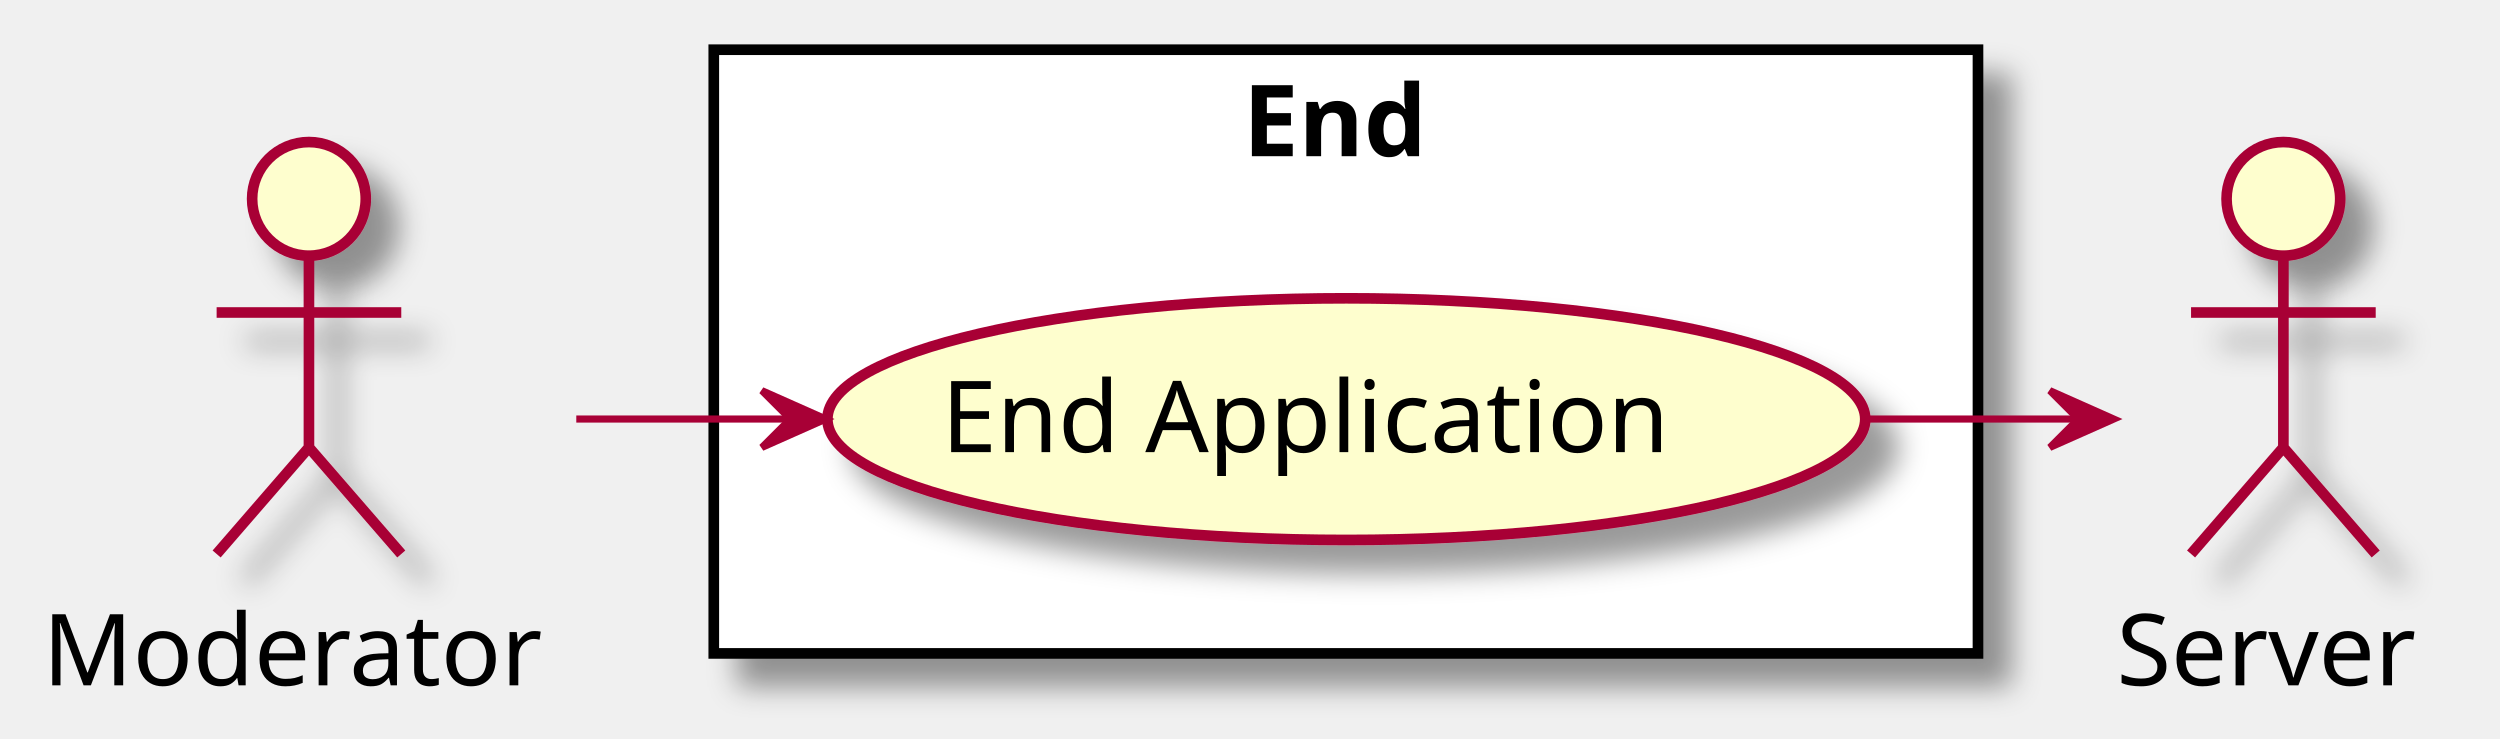
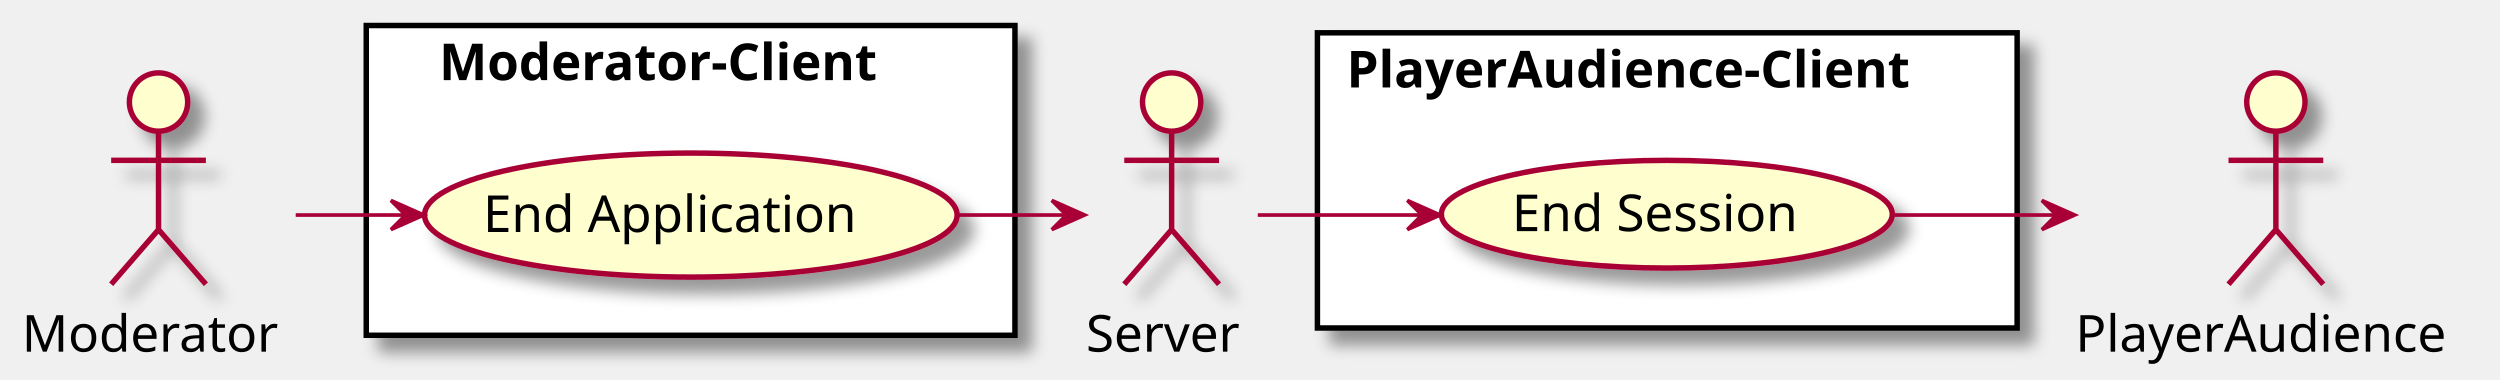
- <svg xmlns="http://www.w3.org/2000/svg" contentScriptType="application/ecmascript" contentStyleType="text/css" height="104px" preserveAspectRatio="none" style="width:352px;height:104px;" version="1.1" viewBox="0 0 352 104" width="352px" zoomAndPan="magnify">
+ <svg xmlns="http://www.w3.org/2000/svg" contentScriptType="application/ecmascript" contentStyleType="text/css" height="104px" preserveAspectRatio="none" style="width:686px;height:104px;" version="1.1" viewBox="0 0 686 104" width="686px" zoomAndPan="magnify">
  <defs>
-     <filter height="300%" id="f1fth1ph7h7axd" width="300%" x="-1" y="-1">
+     <filter height="300%" id="f74olpnsg4tkg" width="300%" x="-1" y="-1">
      <feGaussianBlur result="blurOut" stdDeviation="2.0" />
      <feColorMatrix in="blurOut" result="blurOut2" type="matrix" values="0 0 0 0 0 0 0 0 0 0 0 0 0 0 0 0 0 0 .4 0" />
      <feOffset dx="4.0" dy="4.0" in="blurOut2" result="blurOut3" />
      <feBlend in="SourceGraphic" in2="blurOut3" mode="normal" />
    </filter>
  </defs>
  <g>
-     <rect fill="#FFFFFF" filter="url(#f1fth1ph7h7axd)" height="85" style="stroke: #000000; stroke-width: 1.5;" width="178" x="100.5" y="7" />
-     <text fill="#000000" font-family="sans-serif" font-size="14" font-weight="bold" lengthAdjust="spacingAndGlyphs" textLength="29" x="175" y="21.995">End</text>
-     <ellipse cx="189.564" cy="59.013" fill="#FEFECE" filter="url(#f1fth1ph7h7axd)" rx="73.064" ry="17.013" style="stroke: #A80036; stroke-width: 1.5;" />
+     <rect fill="#FFFFFF" filter="url(#f74olpnsg4tkg)" height="85" style="stroke: #000000; stroke-width: 1.5;" width="178" x="100.5" y="7" />
+     <text fill="#000000" font-family="sans-serif" font-size="14" font-weight="bold" lengthAdjust="spacingAndGlyphs" textLength="138" x="120.5" y="21.995">Moderator-Client</text>
+     <rect fill="#FFFFFF" filter="url(#f74olpnsg4tkg)" height="81" style="stroke: #000000; stroke-width: 1.5;" width="192" x="361.5" y="9" />
+     <text fill="#000000" font-family="sans-serif" font-size="14" font-weight="bold" lengthAdjust="spacingAndGlyphs" textLength="176" x="369.5" y="23.995">PlayerAudience-Client</text>
+     <ellipse cx="189.564" cy="59.013" fill="#FEFECE" filter="url(#f74olpnsg4tkg)" rx="73.064" ry="17.013" style="stroke: #A80036; stroke-width: 1.5;" />
    <text fill="#000000" font-family="sans-serif" font-size="14" lengthAdjust="spacingAndGlyphs" textLength="114" x="132.564" y="63.661">End Application</text>
-     <ellipse cx="43.5" cy="28" fill="#FEFECE" filter="url(#f1fth1ph7h7axd)" rx="8" ry="8" style="stroke: #A80036; stroke-width: 1.5;" />
-     <path d="M43.5,36 L43.5,63 M30.5,44 L56.5,44 M43.5,63 L30.5,78 M43.5,63 L56.5,78 " fill="none" filter="url(#f1fth1ph7h7axd)" style="stroke: #A80036; stroke-width: 1.5;" />
+     <ellipse cx="457.374" cy="58.775" fill="#FEFECE" filter="url(#f74olpnsg4tkg)" rx="61.874" ry="14.775" style="stroke: #A80036; stroke-width: 1.5;" />
+     <text fill="#000000" font-family="sans-serif" font-size="14" lengthAdjust="spacingAndGlyphs" textLength="85" x="414.874" y="63.423">End Session</text>
+     <ellipse cx="43.5" cy="28" fill="#FEFECE" filter="url(#f74olpnsg4tkg)" rx="8" ry="8" style="stroke: #A80036; stroke-width: 1.5;" />
+     <path d="M43.5,36 L43.5,63 M30.5,44 L56.5,44 M43.5,63 L30.5,78 M43.5,63 L56.5,78 " fill="none" filter="url(#f74olpnsg4tkg)" style="stroke: #A80036; stroke-width: 1.5;" />
    <text fill="#000000" font-family="sans-serif" font-size="14" lengthAdjust="spacingAndGlyphs" textLength="75" x="6" y="96.495">Moderator</text>
-     <ellipse cx="321.5" cy="28" fill="#FEFECE" filter="url(#f1fth1ph7h7axd)" rx="8" ry="8" style="stroke: #A80036; stroke-width: 1.5;" />
-     <path d="M321.5,36 L321.5,63 M308.5,44 L334.5,44 M321.5,63 L308.5,78 M321.5,63 L334.5,78 " fill="none" filter="url(#f1fth1ph7h7axd)" style="stroke: #A80036; stroke-width: 1.5;" />
+     <ellipse cx="321.5" cy="28" fill="#FEFECE" filter="url(#f74olpnsg4tkg)" rx="8" ry="8" style="stroke: #A80036; stroke-width: 1.5;" />
+     <path d="M321.5,36 L321.5,63 M308.5,44 L334.5,44 M321.5,63 L308.5,78 M321.5,63 L334.5,78 " fill="none" filter="url(#f74olpnsg4tkg)" style="stroke: #A80036; stroke-width: 1.5;" />
    <text fill="#000000" font-family="sans-serif" font-size="14" lengthAdjust="spacingAndGlyphs" textLength="47" x="298" y="96.495">Server</text>
-     <path d="M81.141,59 C91.113,59 101.085,59 111.058,59 " fill="none" id="b-to-a" style="stroke: #A80036; stroke-width: 1.0;" />
+     <ellipse cx="624.5" cy="28" fill="#FEFECE" filter="url(#f74olpnsg4tkg)" rx="8" ry="8" style="stroke: #A80036; stroke-width: 1.5;" />
+     <path d="M624.5,36 L624.5,63 M611.5,44 L637.5,44 M624.5,63 L611.5,78 M624.5,63 L637.5,78 " fill="none" filter="url(#f74olpnsg4tkg)" style="stroke: #A80036; stroke-width: 1.5;" />
+     <text fill="#000000" font-family="sans-serif" font-size="14" lengthAdjust="spacingAndGlyphs" textLength="110" x="569.5" y="96.495">PlayerAudience</text>
+     <path d="M81.141,59 C91.113,59 101.085,59 111.058,59 " fill="none" id="b-to-endA" style="stroke: #A80036; stroke-width: 1.0;" />
    <polygon fill="#A80036" points="116.273,59,107.273,55,111.273,59,107.273,63,116.273,59" style="stroke: #A80036; stroke-width: 1.0;" />
-     <path d="M262.719,59 C272.626,59 282.533,59 292.439,59 " fill="none" id="a-to-s" style="stroke: #A80036; stroke-width: 1.0;" />
+     <path d="M262.719,59 C272.626,59 282.533,59 292.439,59 " fill="none" id="endA-to-s" style="stroke: #A80036; stroke-width: 1.0;" />
    <polygon fill="#A80036" points="297.62,59,288.62,55,292.62,59,288.62,63,297.62,59" style="stroke: #A80036; stroke-width: 1.0;" />
+     <path d="M345.141,59 C360.125,59 375.11,59 390.094,59 " fill="none" id="s-to-endS" style="stroke: #A80036; stroke-width: 1.0;" />
+     <polygon fill="#A80036" points="395.176,59,386.176,55,390.176,59,386.176,63,395.176,59" style="stroke: #A80036; stroke-width: 1.0;" />
+     <path d="M519.799,59 C534.619,59 549.44,59 564.26,59 " fill="none" id="endS-to-pa" style="stroke: #A80036; stroke-width: 1.0;" />
+     <polygon fill="#A80036" points="569.286,59,560.286,55,564.286,59,560.286,63,569.286,59" style="stroke: #A80036; stroke-width: 1.0;" />
  </g>
</svg>
